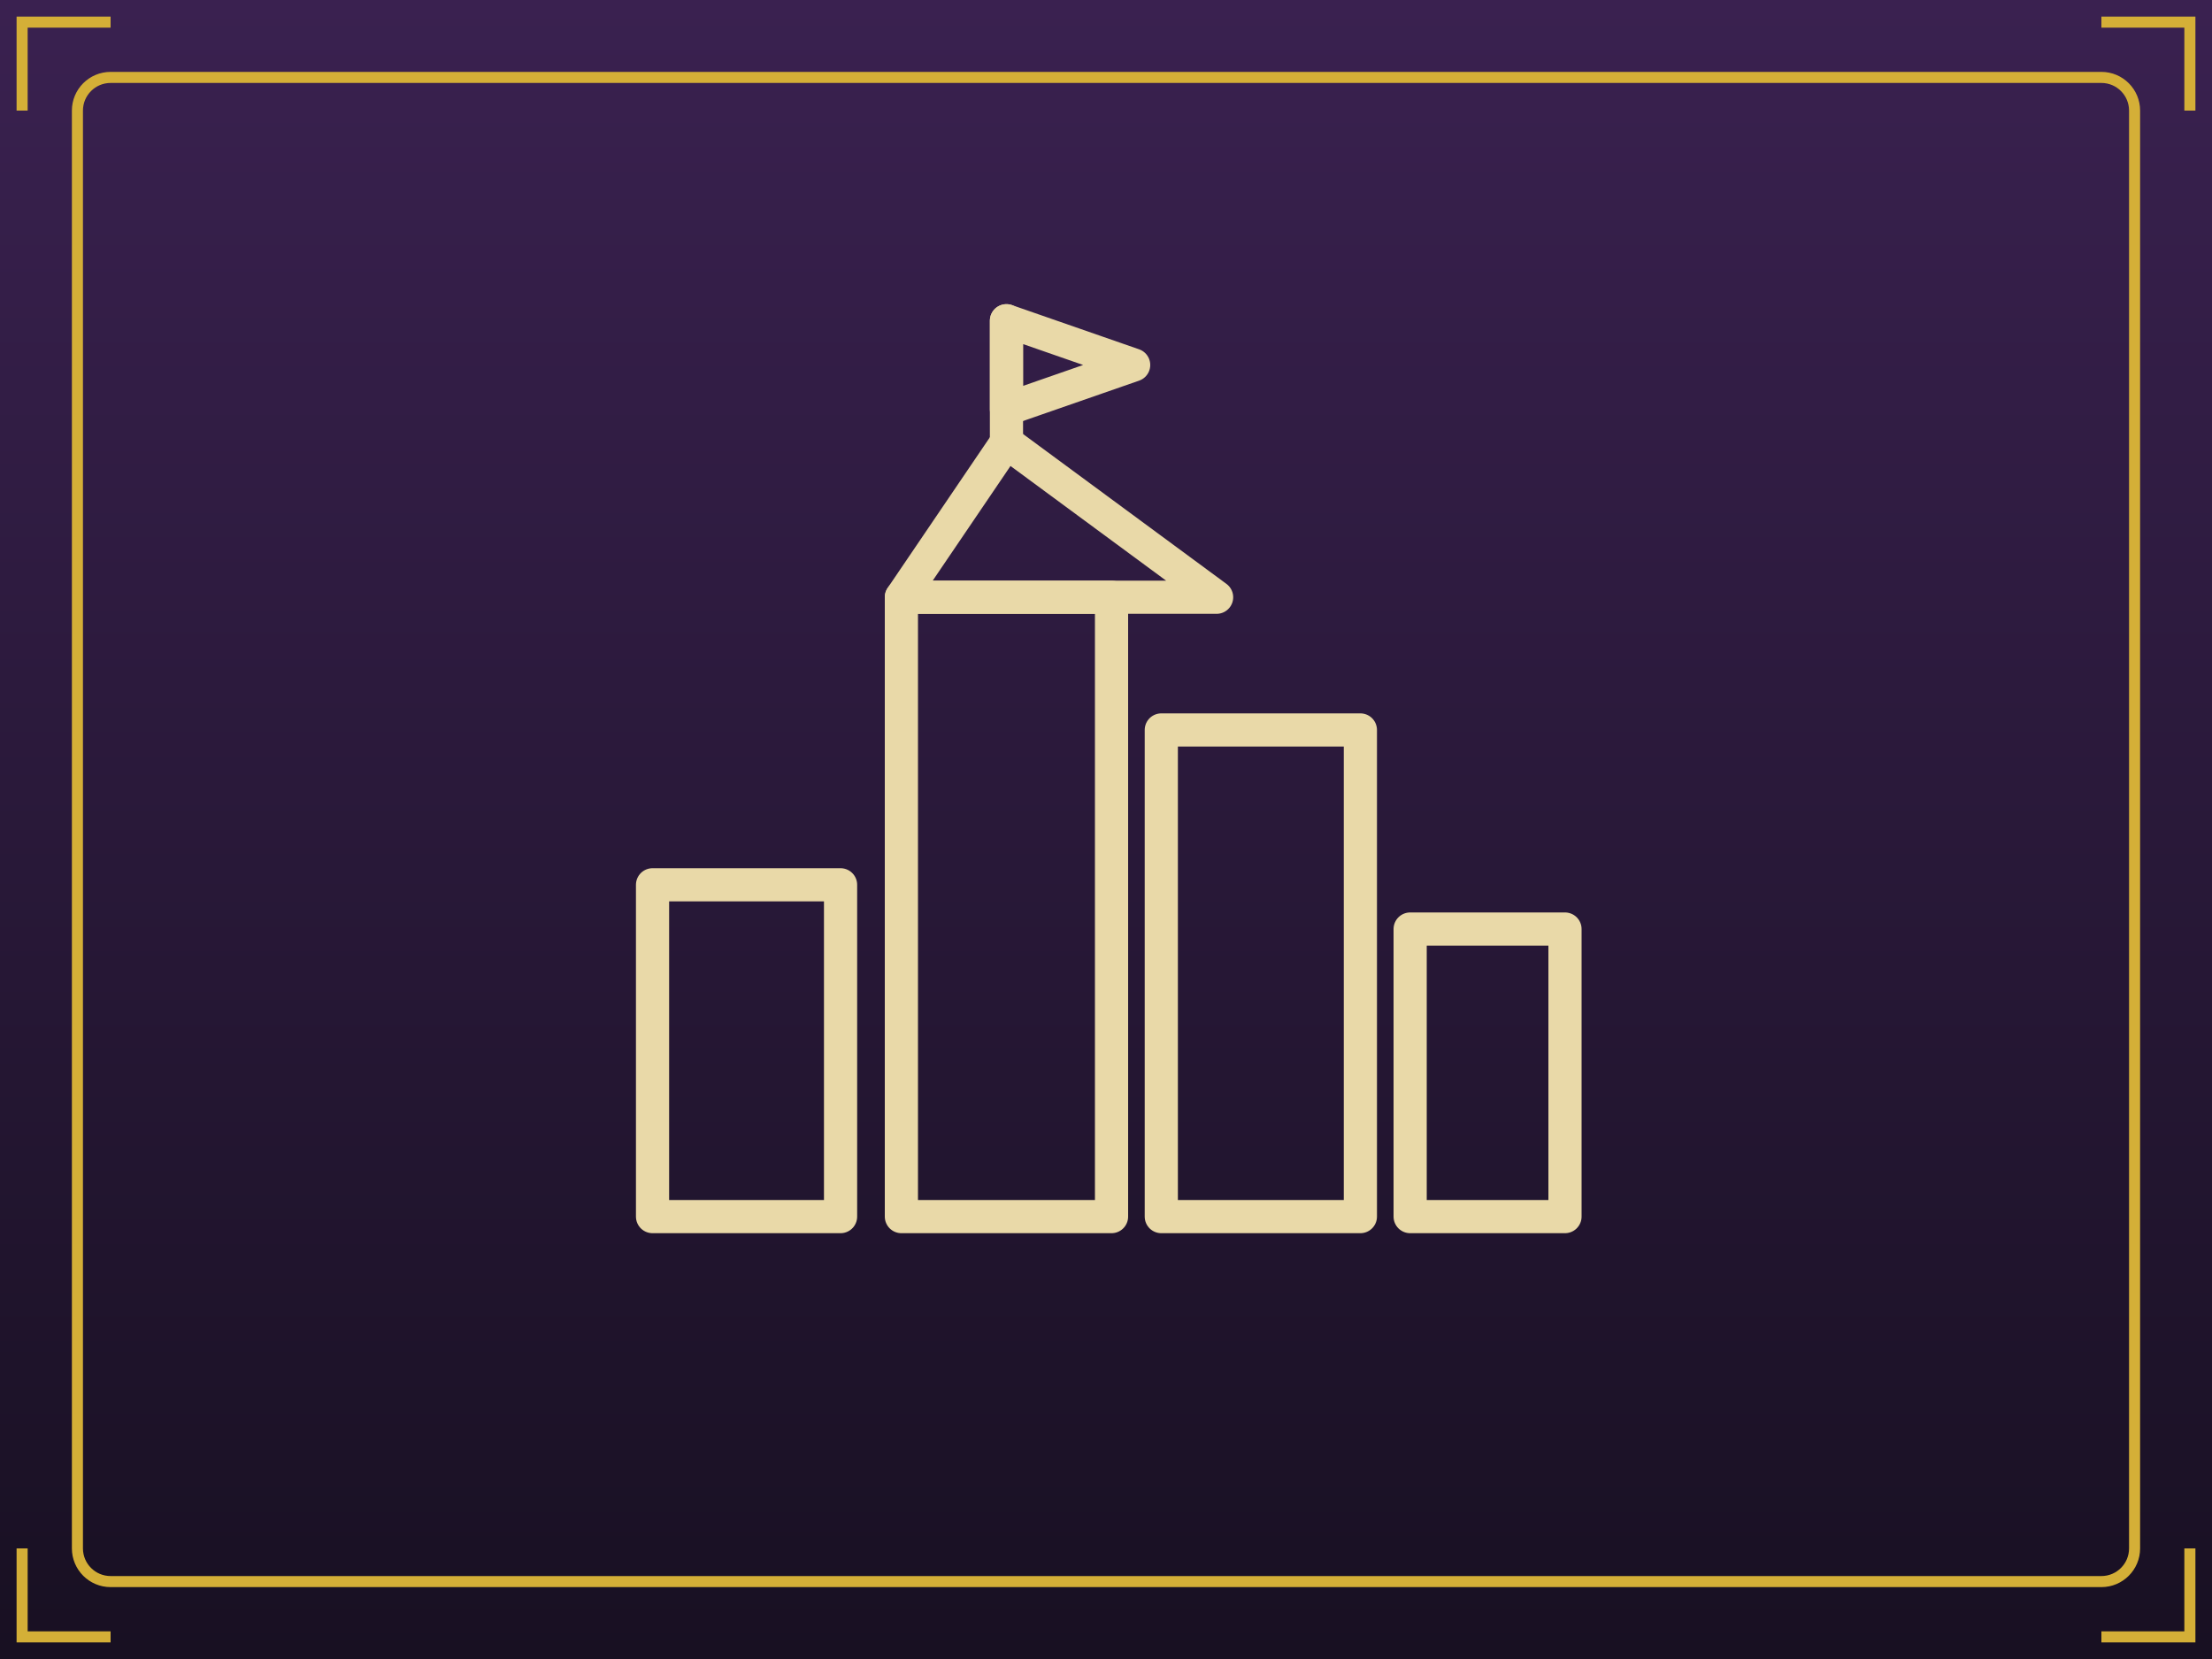
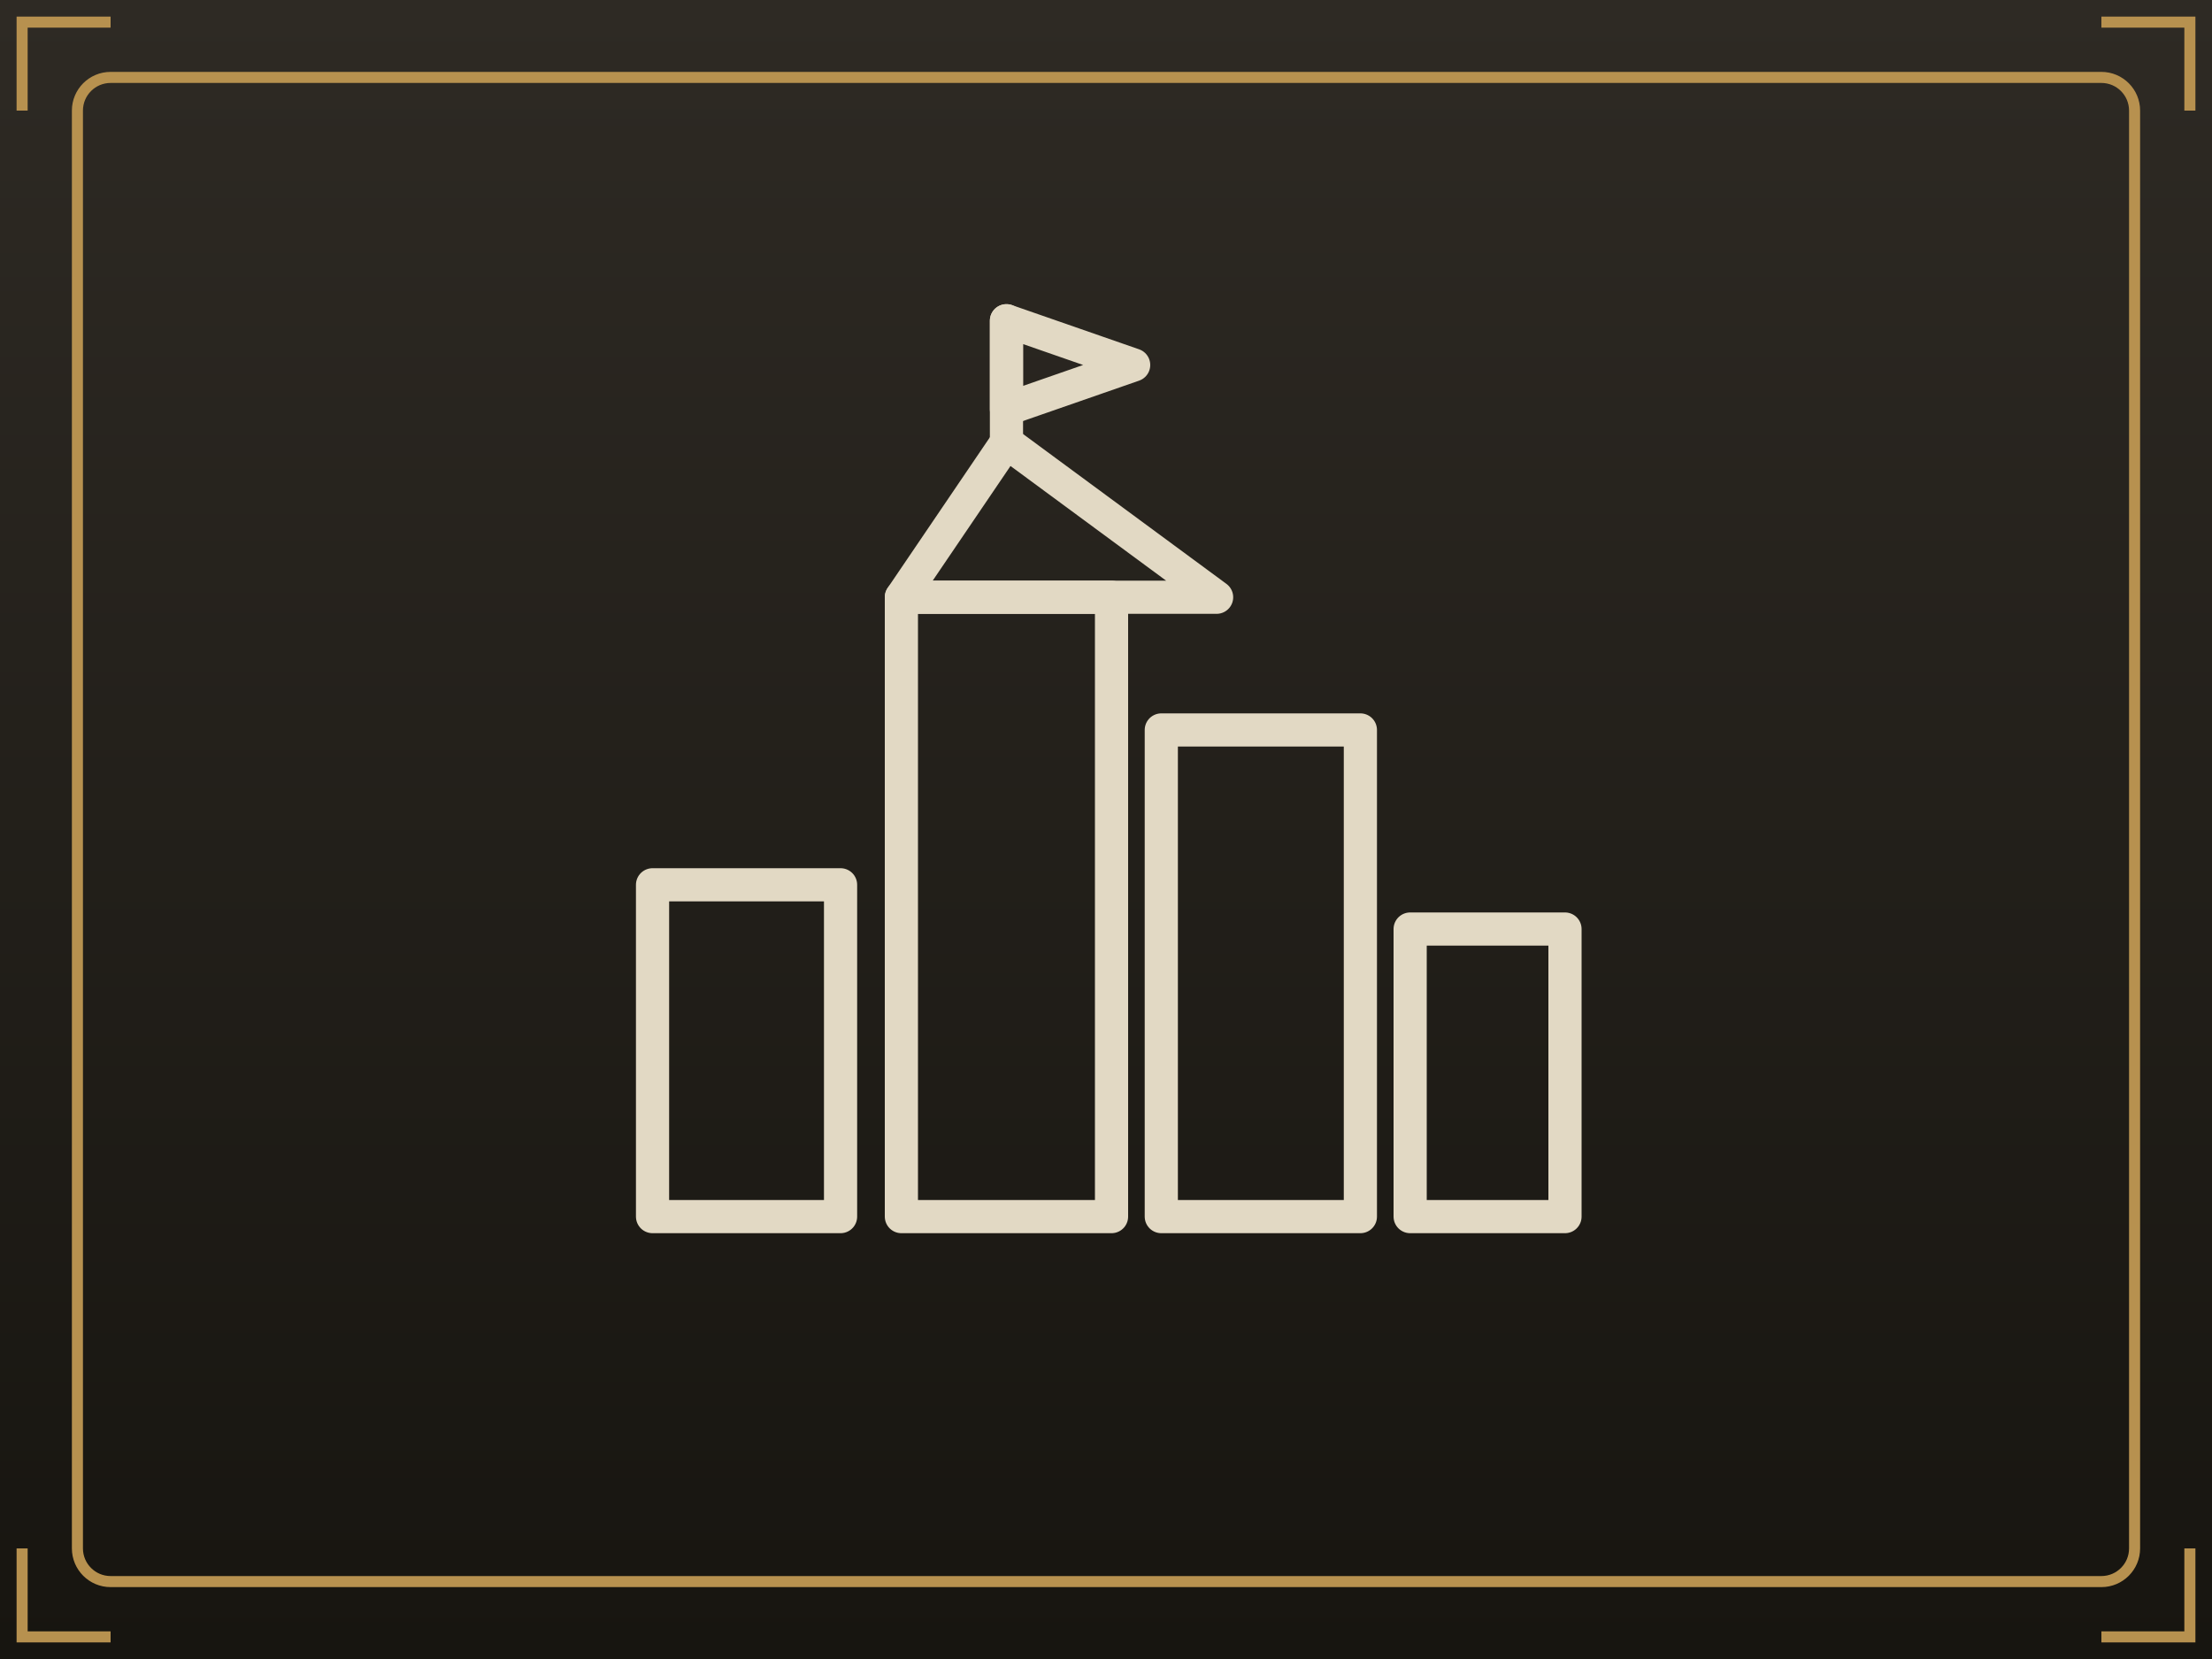
<svg xmlns="http://www.w3.org/2000/svg" viewBox="0 0 400 300">
  <defs>
    <linearGradient id="bgCidade" x1="0" y1="0" x2="0" y2="1">
-       <stop offset="0%" stop-color="#3a2150" />
-       <stop offset="100%" stop-color="#181022" />
+       <stop offset="0%" stop-color="#2e2a24" />
+       <stop offset="100%" stop-color="#171510" />
    </linearGradient>
  </defs>
  <rect width="400" height="300" fill="url(#bgCidade)" />
-   <rect x="14" y="14" width="372" height="272" rx="6" fill="none" stroke="#d4af37" stroke-width="2" />
-   <g stroke="#d4af37" stroke-width="2" fill="none">
+   <rect x="14" y="14" width="372" height="272" rx="6" fill="none" stroke="#b7914f" stroke-width="2" />
+   <g stroke="#b7914f" stroke-width="2" fill="none">
    <path d="M4 20 V4 H20" />
    <path d="M380 4 H396 V20" />
    <path d="M396 280 V296 H380" />
    <path d="M20 296 H4 V280" />
  </g>
-   <g fill="none" stroke="#e9d9a8" stroke-width="6" stroke-linejoin="round" stroke-linecap="round">
+   <g fill="none" stroke="#e2d9c4" stroke-width="6" stroke-linejoin="round" stroke-linecap="round">
    <rect x="118" y="160" width="34" height="60" />
    <rect x="163" y="108" width="38" height="112" />
    <polygon points="182,80 220,108 163,108" />
    <line x1="182" y1="80" x2="182" y2="58" />
    <polygon points="182,58 205,66 182,74" />
    <rect x="210" y="132" width="36" height="88" />
    <rect x="255" y="168" width="28" height="52" />
  </g>
</svg>
